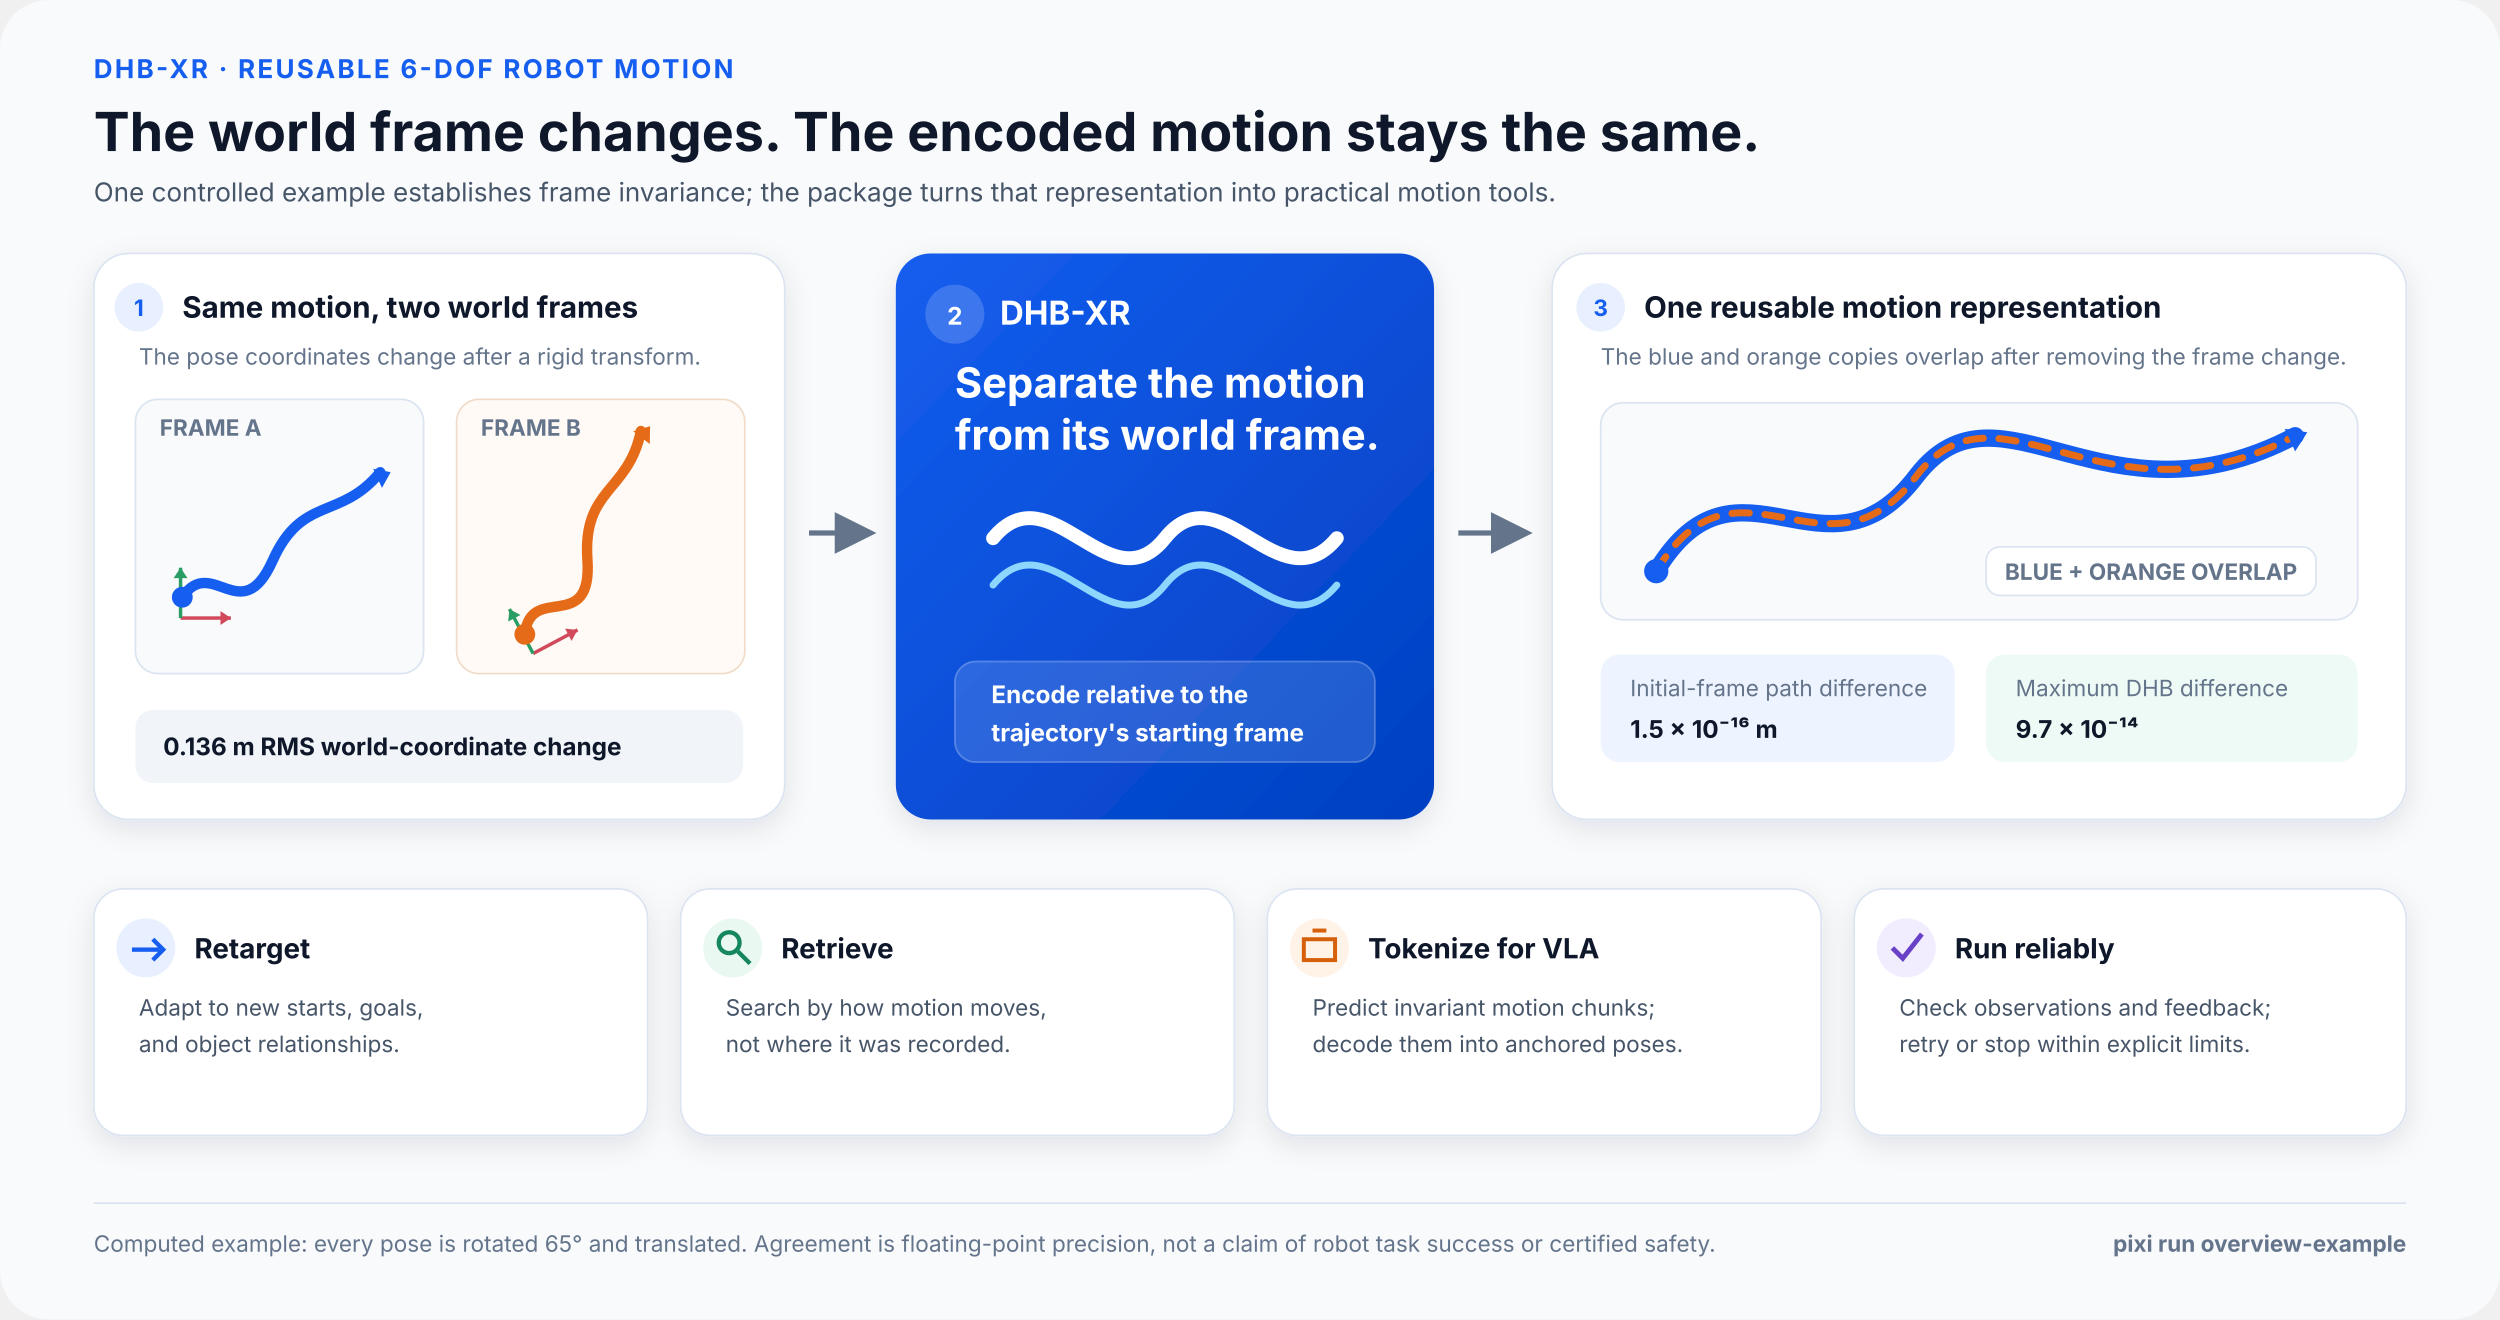
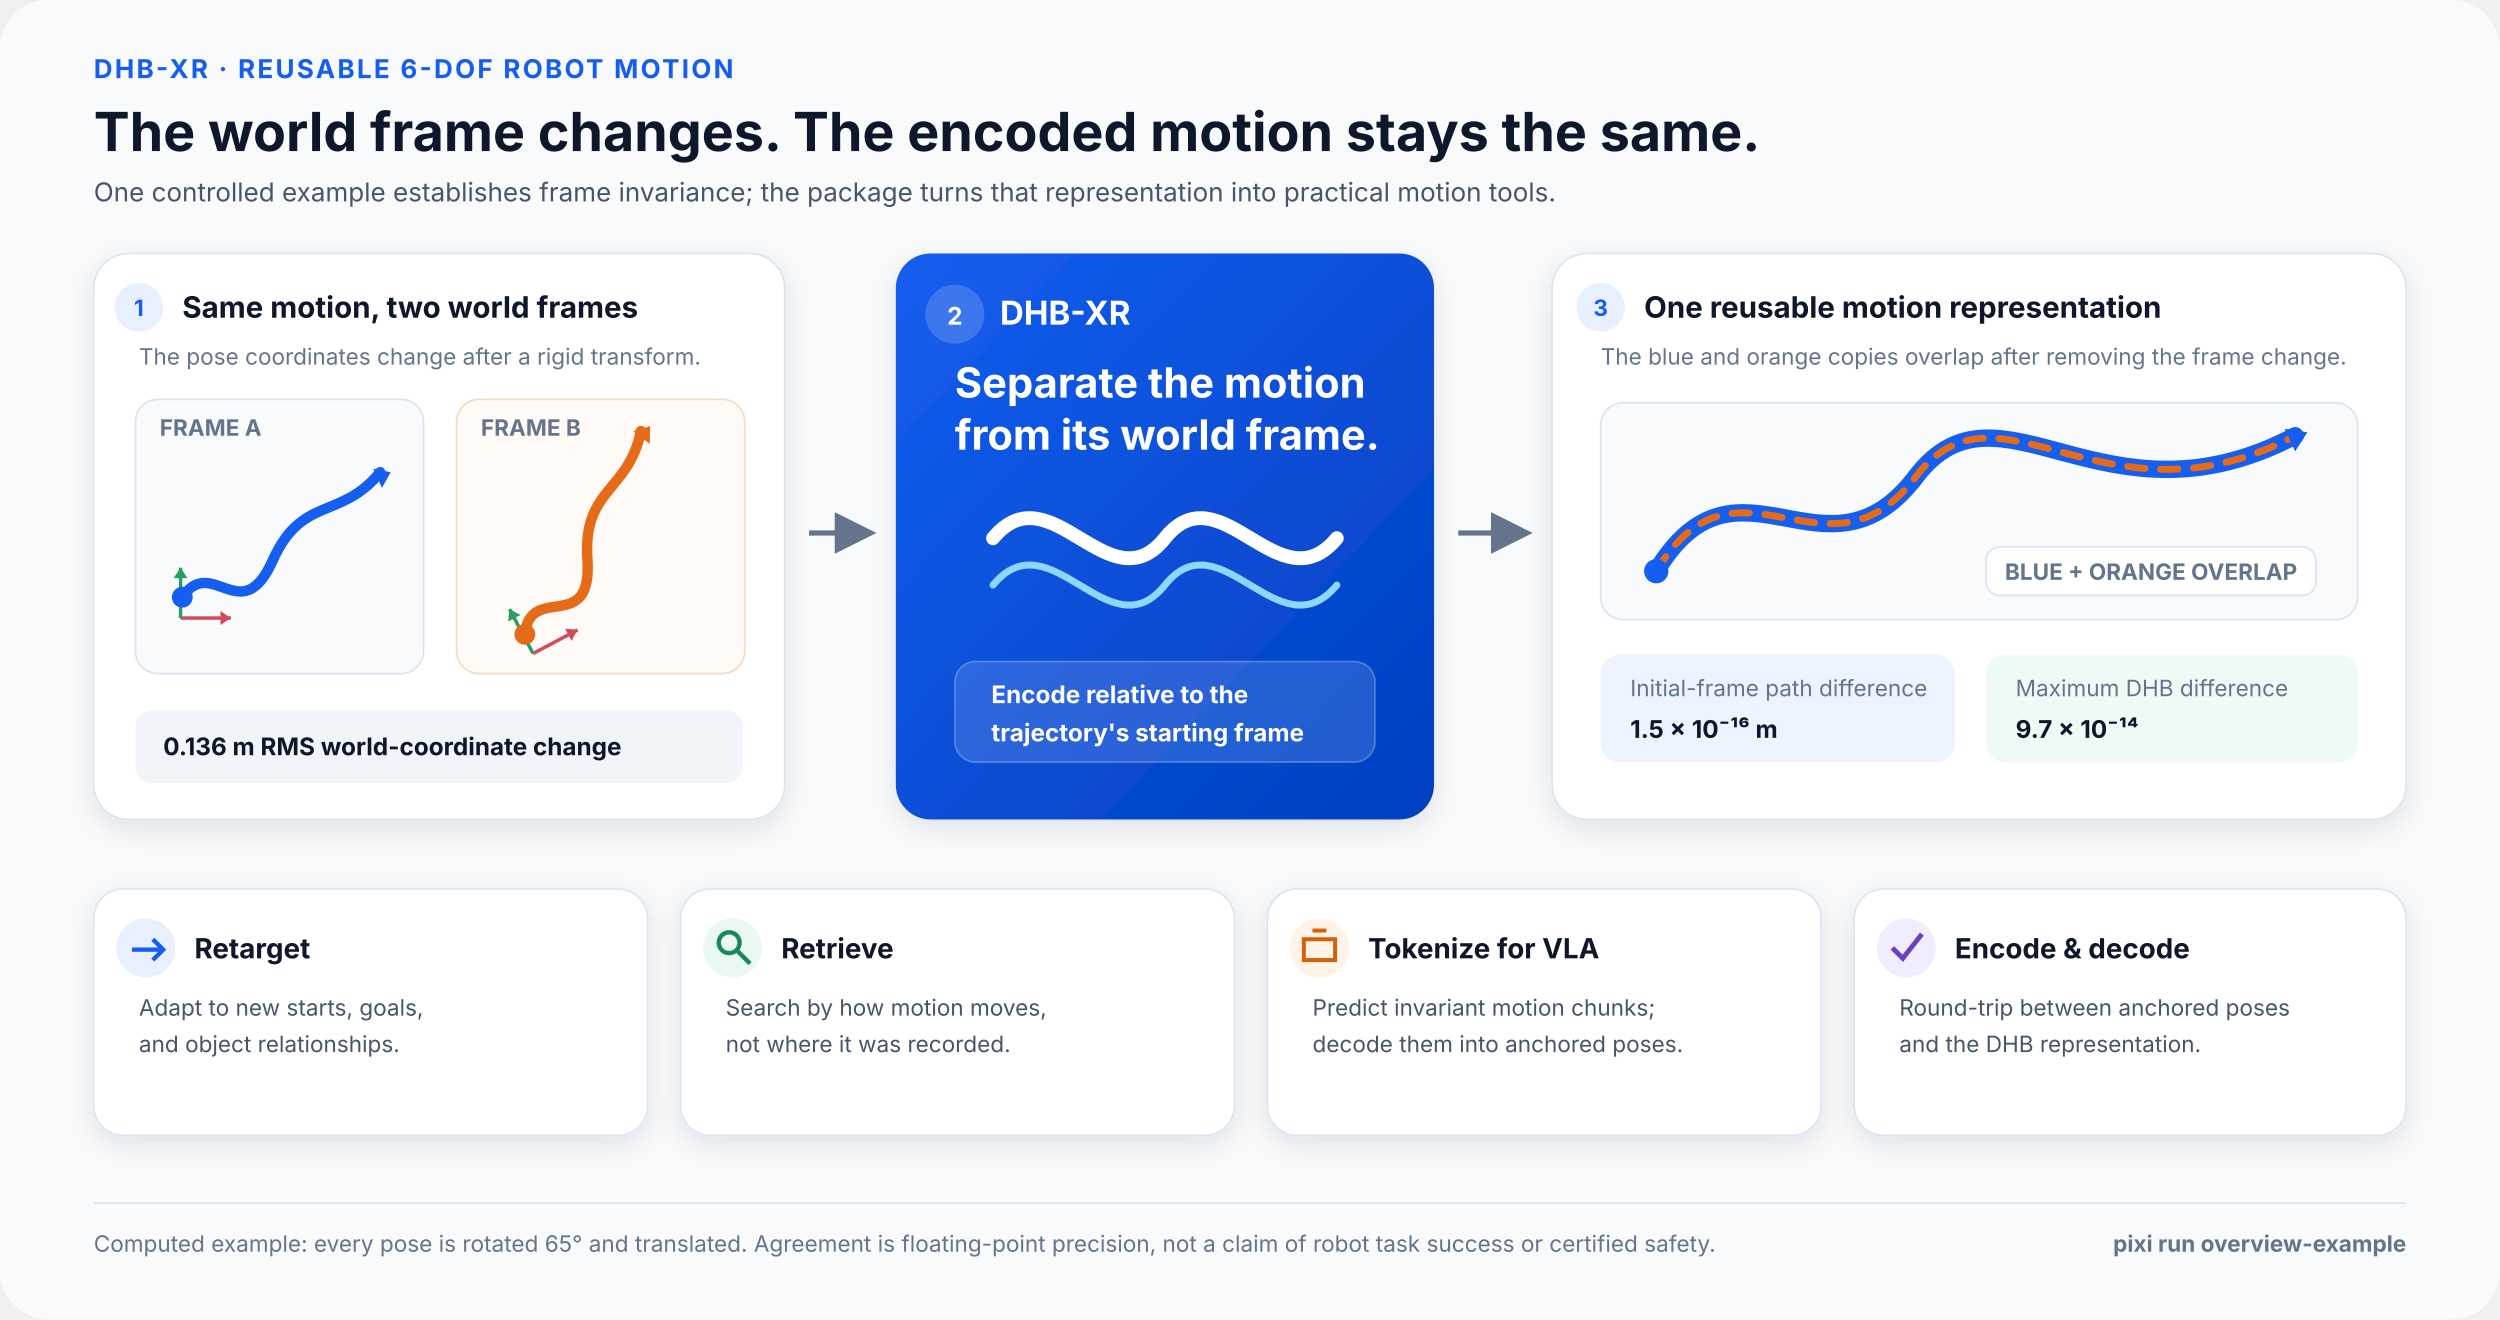
<svg xmlns="http://www.w3.org/2000/svg" width="1440" height="760" viewBox="0 0 1440 760" role="img" aria-labelledby="title desc">
  <defs>
    <linearGradient id="brand" x1="0" y1="0" x2="1" y2="1">
      <stop offset="0" stop-color="#155eef" />
      <stop offset="1" stop-color="#0040c1" />
    </linearGradient>
    <filter id="shadow" x="-10%" y="-10%" width="120%" height="130%">
      <feDropShadow dx="0" dy="5" stdDeviation="8" flood-color="#0f172a" flood-opacity="0.10" />
    </filter>
    <marker id="arrow" viewBox="0 0 10 10" refX="8" refY="5" markerWidth="8" markerHeight="8" orient="auto-start-reverse">
      <path d="M 0 0 L 10 5 L 0 10 z" fill="#64748b" />
    </marker>
    <style>
      text { font-family: Inter, ui-sans-serif, system-ui, -apple-system, BlinkMacSystemFont, "Segoe UI", sans-serif; }
      .eyebrow { font-size: 15px; font-weight: 700; letter-spacing: 1.3px; fill: #155eef; }
      .headline { font-size: 31px; font-weight: 750; fill: #0f172a; }
      .card-title { font-size: 17px; font-weight: 750; fill: #0f172a; }
      .body { font-size: 15px; fill: #475569; }
      .small { font-size: 13px; fill: #64748b; }
      .metric { font-size: 14px; font-weight: 700; fill: #0f172a; }
      .rail-title { font-size: 16px; font-weight: 750; fill: #0f172a; }
      .rail-body { font-size: 13px; fill: #475569; }
    </style>
  </defs>
  <rect width="1440" height="760" rx="28" fill="#f8fafc" />
  <text x="54" y="45" class="eyebrow">DHB-XR · REUSABLE 6-DOF ROBOT MOTION</text>
  <text x="54" y="87" class="headline">The world frame changes. The encoded motion stays the same.</text>
  <text x="54" y="116" class="body">One controlled example establishes frame invariance; the package turns that representation into practical motion tools.</text>
  <g filter="url(#shadow)">
    <rect x="54" y="146" width="398" height="326" rx="20" fill="#ffffff" stroke="#dbe4f0" />
  </g>
  <circle cx="80" cy="177" r="14" fill="#e8f0ff" />
  <text x="80" y="182" text-anchor="middle" font-size="13" font-weight="750" fill="#155eef">1</text>
  <text x="105" y="183" class="card-title">Same motion, two world frames</text>
  <text x="80" y="210" class="small">The pose coordinates change after a rigid transform.</text>
  <rect x="78" y="230" width="166" height="158" rx="13" fill="#f8fafc" stroke="#dbe4f0" />
  <text x="92" y="251" class="small" font-weight="700">FRAME A</text>
  <line x1="104" y1="356" x2="133" y2="356" stroke="#d1495b" stroke-width="2" />
  <polygon points="133,356 127,352 127,360" fill="#d1495b" />
  <line x1="104" y1="356" x2="104" y2="327" stroke="#2a9d65" stroke-width="2" />
  <polygon points="104,327 100,333 108,333" fill="#2a9d65" />
  <path d="M105 344 C122 319 139 363 157 323 C174 285 196 300 219 272" fill="none" stroke="#155eef" stroke-width="6" stroke-linecap="round" />
  <circle cx="105" cy="344" r="6" fill="#155eef" />
  <path d="M215 270 l10 2 l-5 9 z" fill="#155eef" />
  <rect x="263" y="230" width="166" height="158" rx="13" fill="#fffaf5" stroke="#f0dcc8" />
  <text x="277" y="251" class="small" font-weight="700">FRAME B</text>
  <g transform="rotate(-28 338 326)">
    <line x1="287" y1="356" x2="316" y2="356" stroke="#d1495b" stroke-width="2" />
    <polygon points="316,356 310,352 310,360" fill="#d1495b" />
    <line x1="287" y1="356" x2="287" y2="327" stroke="#2a9d65" stroke-width="2" />
    <polygon points="287,327 283,333 291,333" fill="#2a9d65" />
    <path d="M288 344 C305 319 322 363 340 323 C357 285 379 300 402 272" fill="none" stroke="#e66b18" stroke-width="6" stroke-linecap="round" />
    <circle cx="288" cy="344" r="6" fill="#e66b18" />
    <path d="M398 270 l10 2 l-5 9 z" fill="#e66b18" />
  </g>
  <rect x="78" y="409" width="350" height="42" rx="10" fill="#f1f5f9" />
  <text x="94" y="435" class="metric">0.136 m RMS world-coordinate change</text>
  <line x1="466" y1="307" x2="500" y2="307" stroke="#64748b" stroke-width="3" marker-end="url(#arrow)" />
  <g filter="url(#shadow)">
    <rect x="516" y="146" width="310" height="326" rx="20" fill="url(#brand)" />
  </g>
  <circle cx="550" cy="181" r="17" fill="#ffffff" fill-opacity="0.17" />
  <text x="550" y="187" text-anchor="middle" font-size="14" font-weight="750" fill="#ffffff">2</text>
  <text x="576" y="187" font-size="19" font-weight="750" fill="#ffffff">DHB-XR</text>
  <text x="550" y="229" font-size="24" font-weight="750" fill="#ffffff">Separate the motion</text>
  <text x="550" y="259" font-size="24" font-weight="750" fill="#ffffff">from its world frame.</text>
  <path d="M572 310 C605 270 639 350 671 310 C703 270 737 350 770 310" fill="none" stroke="#ffffff" stroke-width="8" stroke-linecap="round" />
  <path d="M572 337 C605 297 639 377 671 337 C703 297 737 377 770 337" fill="none" stroke="#8dd7ff" stroke-width="4" stroke-linecap="round" />
  <rect x="550" y="381" width="242" height="58" rx="12" fill="#ffffff" fill-opacity="0.13" stroke="#ffffff" stroke-opacity="0.25" />
  <text x="571" y="405" font-size="14" font-weight="700" fill="#ffffff">Encode relative to the</text>
  <text x="571" y="427" font-size="14" font-weight="700" fill="#ffffff">trajectory's starting frame</text>
  <line x1="840" y1="307" x2="878" y2="307" stroke="#64748b" stroke-width="3" marker-end="url(#arrow)" />
  <g filter="url(#shadow)">
    <rect x="894" y="146" width="492" height="326" rx="20" fill="#ffffff" stroke="#dbe4f0" />
  </g>
  <circle cx="922" cy="177" r="14" fill="#e8f0ff" />
  <text x="922" y="182" text-anchor="middle" font-size="13" font-weight="750" fill="#155eef">3</text>
  <text x="947" y="183" class="card-title">One reusable motion representation</text>
  <text x="922" y="210" class="small">The blue and orange copies overlap after removing the frame change.</text>
  <rect x="922" y="232" width="436" height="125" rx="13" fill="#f8fafc" stroke="#dbe4f0" />
  <path d="M954 329 C1001 251 1052 343 1104 274 C1152 212 1212 309 1322 251" fill="none" stroke="#155eef" stroke-width="10" stroke-linecap="round" />
  <path d="M954 329 C1001 251 1052 343 1104 274 C1152 212 1212 309 1322 251" fill="none" stroke="#e66b18" stroke-width="4" stroke-dasharray="10 9" stroke-linecap="round" />
  <circle cx="954" cy="329" r="7" fill="#155eef" />
  <path d="M1316 247 l13 2 l-7 11 z" fill="#155eef" />
  <rect x="1144" y="315" width="190" height="28" rx="8" fill="#ffffff" stroke="#dbe4f0" />
  <text x="1239" y="334" text-anchor="middle" class="small" font-weight="700">BLUE + ORANGE OVERLAP</text>
  <rect x="922" y="377" width="204" height="62" rx="11" fill="#eef4ff" />
  <text x="939" y="401" class="small">Initial-frame path difference</text>
  <text x="939" y="425" class="metric">1.5 × 10⁻¹⁶ m</text>
  <rect x="1144" y="377" width="214" height="62" rx="11" fill="#eefaf5" />
  <text x="1161" y="401" class="small">Maximum DHB difference</text>
  <text x="1161" y="425" class="metric">9.7 × 10⁻¹⁴</text>
  <g filter="url(#shadow)">
    <rect x="54" y="512" width="319" height="142" rx="17" fill="#ffffff" stroke="#dbe4f0" />
    <rect x="392" y="512" width="319" height="142" rx="17" fill="#ffffff" stroke="#dbe4f0" />
    <rect x="730" y="512" width="319" height="142" rx="17" fill="#ffffff" stroke="#dbe4f0" />
    <rect x="1068" y="512" width="318" height="142" rx="17" fill="#ffffff" stroke="#dbe4f0" />
  </g>
  <circle cx="84" cy="546" r="17" fill="#e8f0ff" />
  <path d="M76 547 h16 M88 541 l6 6 l-6 6" fill="none" stroke="#155eef" stroke-width="2.5" />
  <text x="112" y="552" class="rail-title">Retarget</text>
  <text x="80" y="585" class="rail-body">Adapt to new starts, goals,</text>
  <text x="80" y="606" class="rail-body">and object relationships.</text>
  <circle cx="422" cy="546" r="17" fill="#e9f8f1" />
  <circle cx="420" cy="543" r="6" fill="none" stroke="#16865c" stroke-width="2.5" />
  <line x1="425" y1="548" x2="432" y2="555" stroke="#16865c" stroke-width="2.5" />
  <text x="450" y="552" class="rail-title">Retrieve</text>
  <text x="418" y="585" class="rail-body">Search by how motion moves,</text>
  <text x="418" y="606" class="rail-body">not where it was recorded.</text>
  <circle cx="760" cy="546" r="17" fill="#fff3e8" />
  <path d="M751 541 h18 v12 h-18 z M756 536 h8" fill="none" stroke="#d55f0a" stroke-width="2.3" />
  <text x="788" y="552" class="rail-title">Tokenize for VLA</text>
  <text x="756" y="585" class="rail-body">Predict invariant motion chunks;</text>
  <text x="756" y="606" class="rail-body">decode them into anchored poses.</text>
  <circle cx="1098" cy="546" r="17" fill="#f1edff" />
  <path d="M1090 546 l6 6 l11-14" fill="none" stroke="#6941c6" stroke-width="2.8" />
-   <text x="1126" y="552" class="rail-title">Run reliably</text>
-   <text x="1094" y="585" class="rail-body">Check observations and feedback;</text>
-   <text x="1094" y="606" class="rail-body">retry or stop within explicit limits.</text>
+   <text x="1126" y="552" class="rail-title">Encode &amp; decode</text>
+   <text x="1094" y="585" class="rail-body">Round-trip between anchored poses</text>
+   <text x="1094" y="606" class="rail-body">and the DHB representation.</text>
  <line x1="54" y1="693" x2="1386" y2="693" stroke="#dbe4f0" />
  <text x="54" y="721" class="small">Computed example: every pose is rotated 65° and translated. Agreement is floating-point precision, not a claim of robot task success or certified safety.</text>
  <text x="1386" y="721" text-anchor="end" class="small" font-weight="700">pixi run overview-example</text>
</svg>
